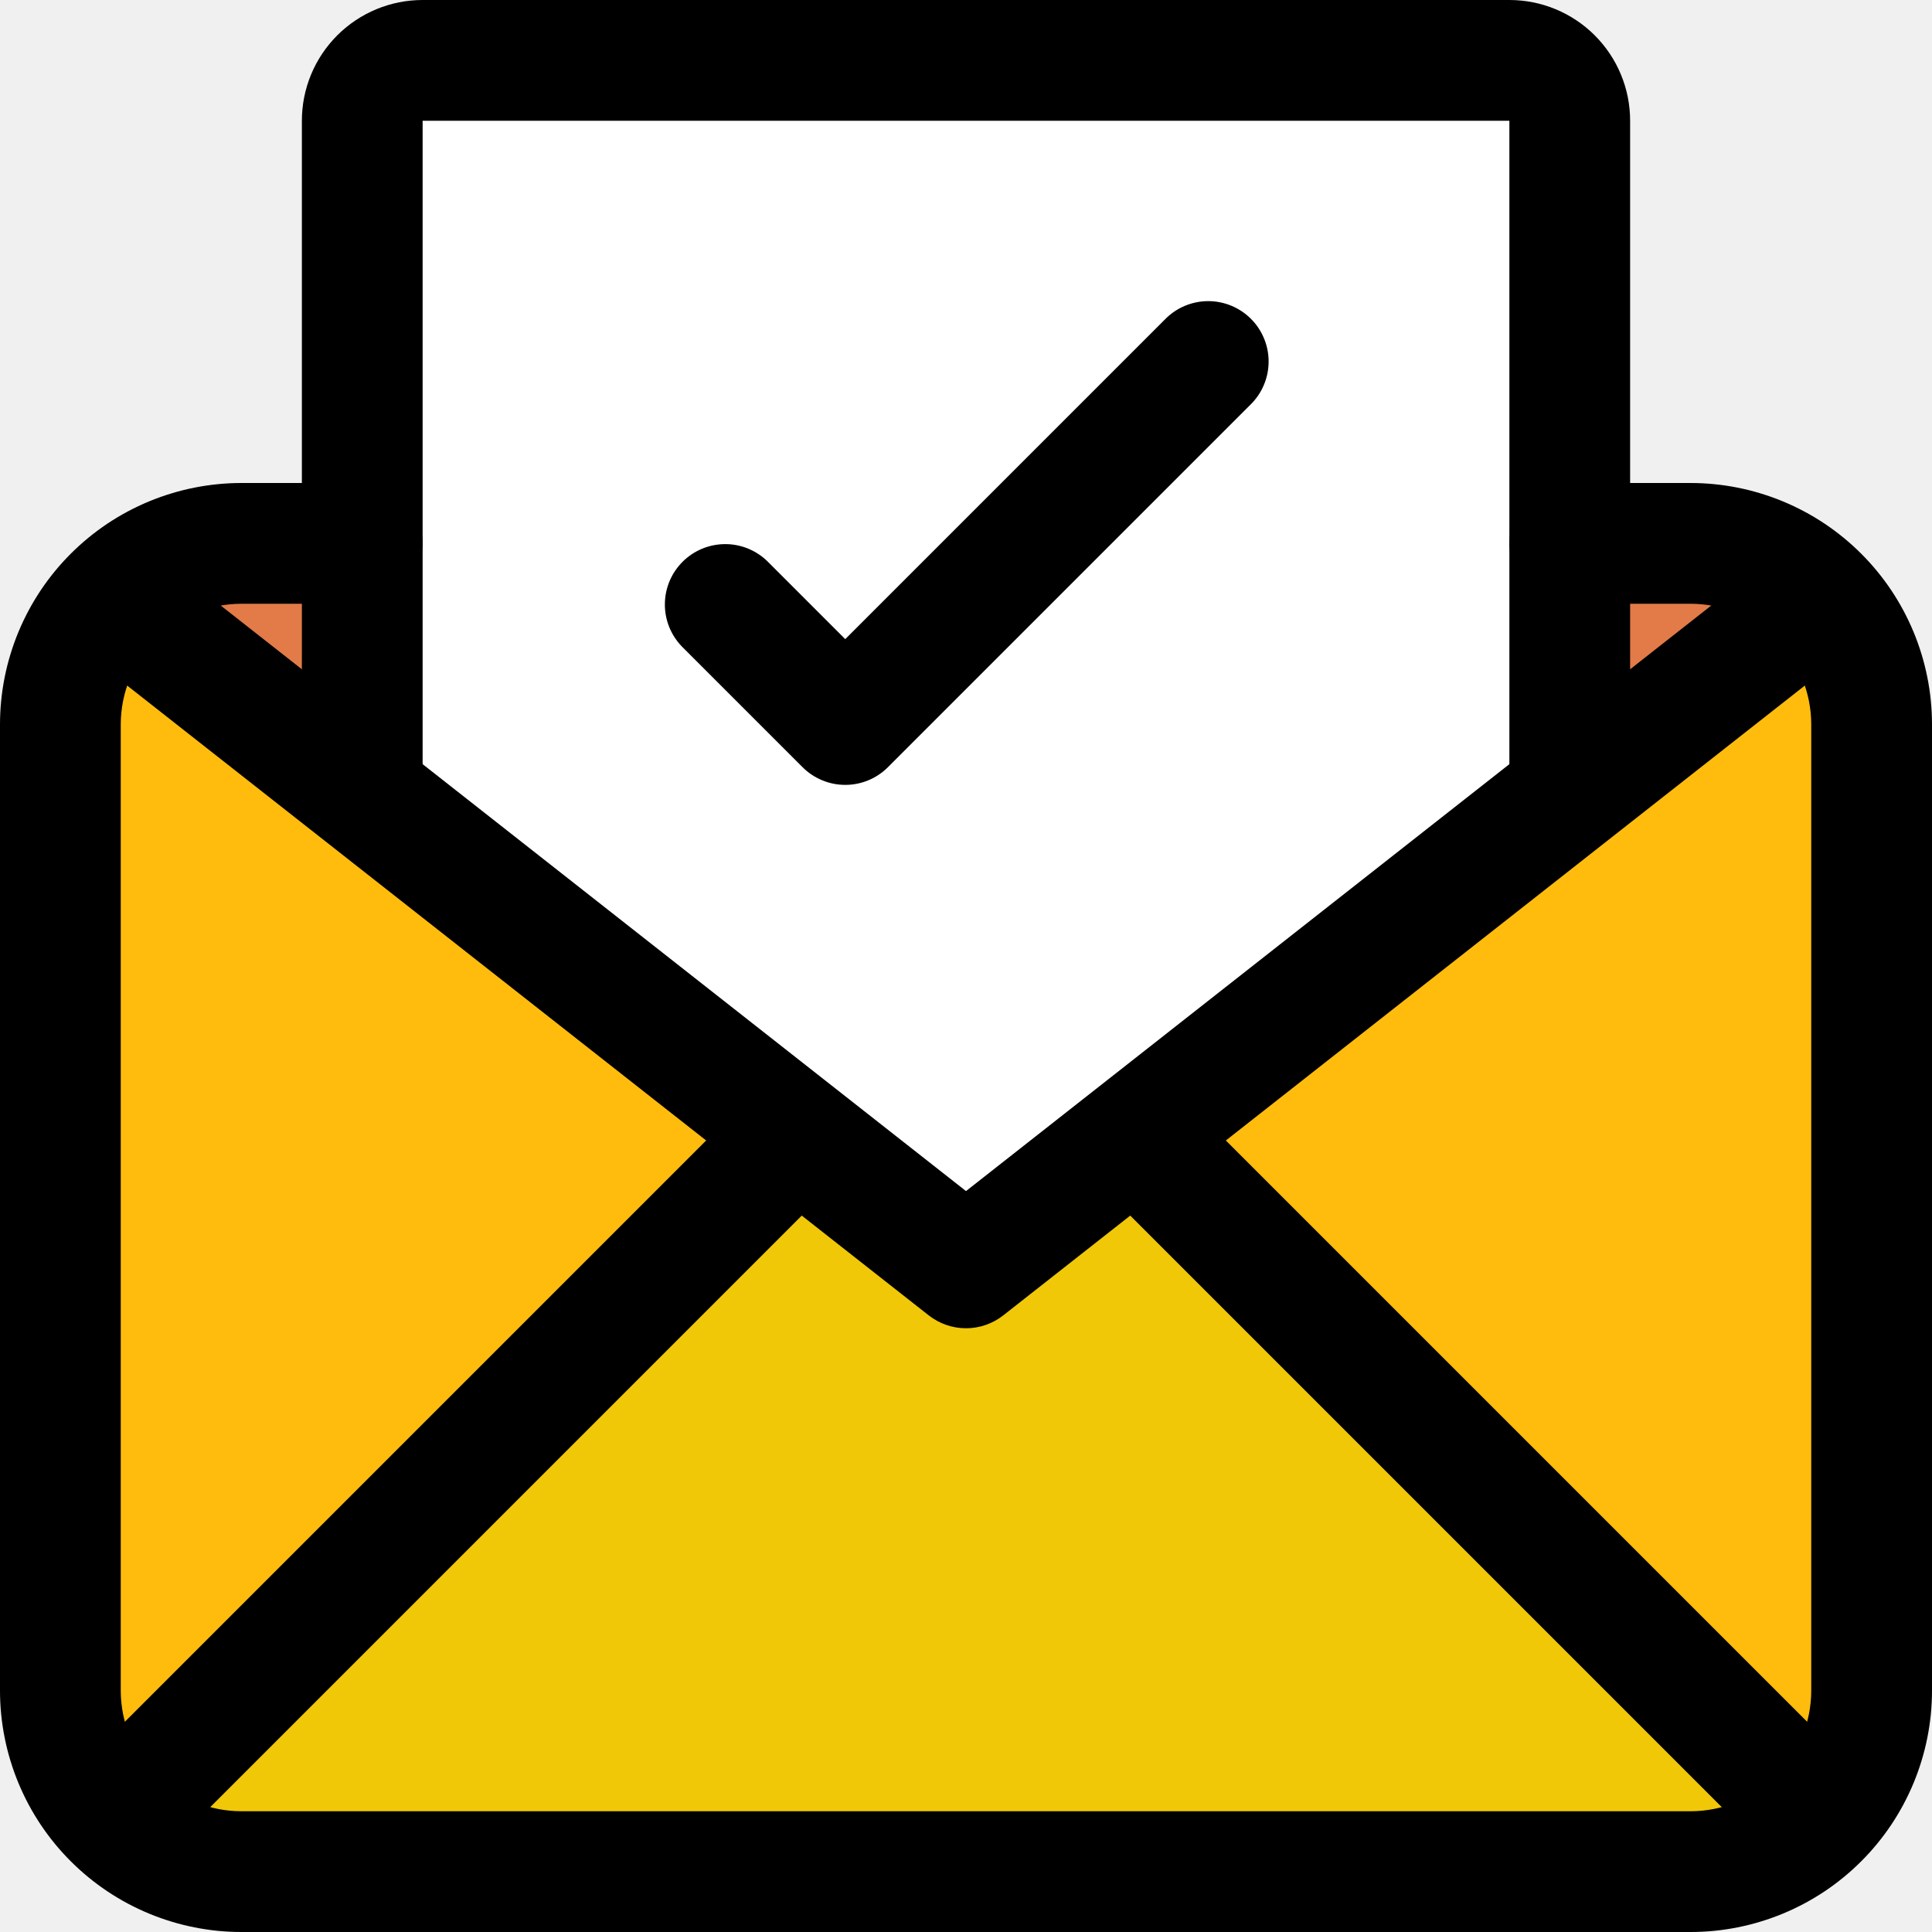
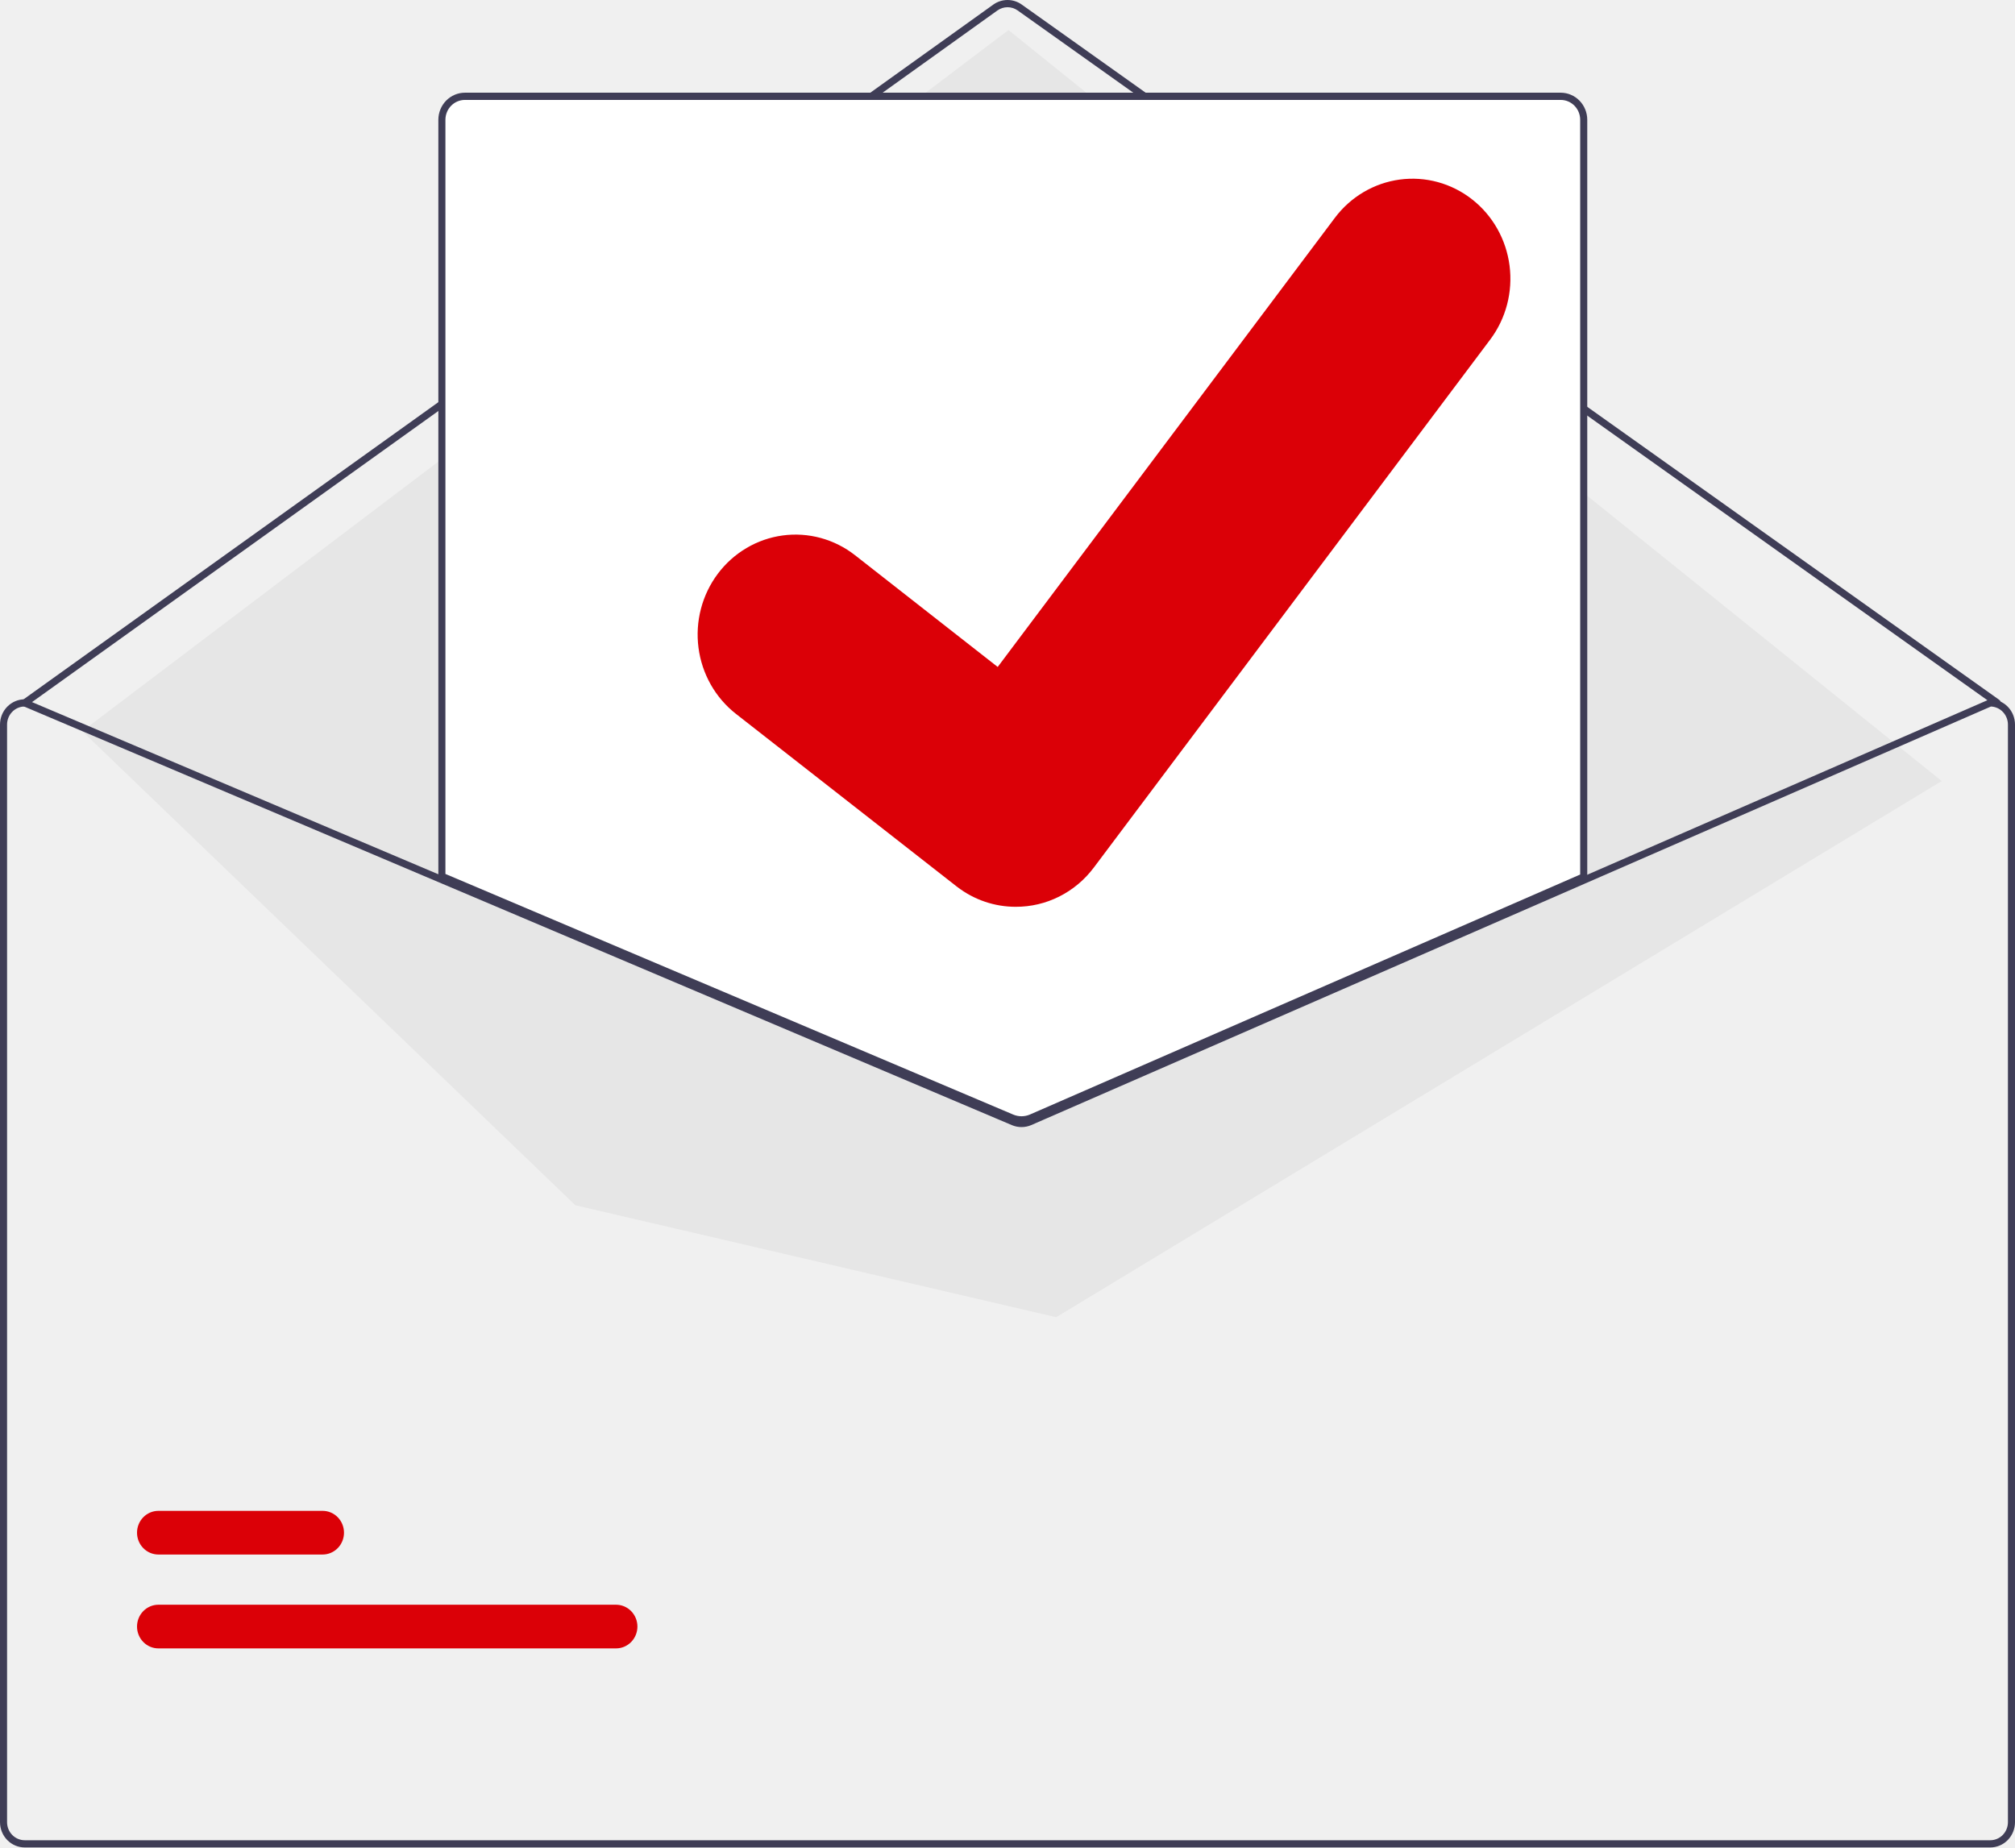
- <svg xmlns="http://www.w3.org/2000/svg" width="295" height="295" viewBox="0 0 295 295" fill="none">
-   <g clip-path="url(#clip0_375_638)">
-     <path d="M36.875 82.969H55.312V119.844L54.667 120.673L18.438 92.188L17.331 91.081C18.613 89.797 20.008 88.647 21.517 87.636C23.025 86.626 24.617 85.774 26.292 85.077C27.97 84.382 29.7 83.857 31.479 83.5C33.261 83.147 35.059 82.969 36.875 82.969Z" fill="#E27B47" />
-     <path d="M285.781 110.625V258.125C285.781 259.941 285.603 261.739 285.25 263.518C284.893 265.3 284.368 267.027 283.673 268.705C282.976 270.383 282.124 271.975 281.113 273.483C280.102 274.992 278.953 276.387 277.669 277.669L175.156 175.156L173.589 173.128L240.333 120.673L276.562 92.188L277.669 91.081C278.953 92.363 280.102 93.758 281.113 95.267C282.124 96.775 282.976 98.367 283.673 100.042C284.368 101.72 284.893 103.45 285.25 105.229C285.603 107.011 285.781 108.809 285.781 110.625Z" fill="#FFBC0D" />
-     <path d="M258.125 82.969C259.941 82.969 261.739 83.147 263.518 83.5C265.3 83.857 267.027 84.382 268.705 85.077C270.383 85.774 271.975 86.626 273.483 87.636C274.992 88.647 276.387 89.797 277.669 91.081L276.562 92.188L240.333 120.673L239.688 119.844V82.969H258.125Z" fill="#E27B47" />
-     <path d="M239.687 119.844L240.333 120.673L173.589 173.128L147.5 193.594L121.411 173.128L54.667 120.673L55.312 119.844V18.438C55.312 17.832 55.371 17.233 55.491 16.64C55.608 16.047 55.783 15.469 56.013 14.91C56.247 14.351 56.529 13.819 56.867 13.315C57.202 12.814 57.583 12.347 58.014 11.92C58.441 11.49 58.908 11.109 59.409 10.774C59.913 10.436 60.444 10.153 61.004 9.919C61.563 9.689 62.141 9.514 62.734 9.397C63.327 9.277 63.926 9.219 64.531 9.219H230.469C231.074 9.219 231.673 9.277 232.266 9.397C232.859 9.514 233.437 9.689 233.996 9.919C234.556 10.153 235.087 10.436 235.591 10.774C236.092 11.109 236.559 11.49 236.986 11.92C237.417 12.347 237.798 12.814 238.133 13.315C238.471 13.819 238.753 14.351 238.987 14.91C239.217 15.469 239.392 16.047 239.509 16.64C239.629 17.233 239.687 17.832 239.687 18.438V119.844Z" fill="white" />
-     <path d="M18.438 92.188L54.667 120.673L121.411 173.128L119.844 175.156L17.331 277.669C16.047 276.387 14.898 274.992 13.886 273.483C12.876 271.975 12.024 270.383 11.327 268.708C10.632 267.03 10.107 265.3 9.75 263.521C9.397 261.739 9.219 259.941 9.219 258.125V110.625C9.219 108.809 9.397 107.011 9.75 105.232C10.107 103.45 10.632 101.723 11.327 100.045C12.024 98.367 12.876 96.775 13.886 95.267C14.898 93.758 16.047 92.363 17.331 91.081L18.438 92.188Z" fill="#FFBC0D" />
-     <path d="M175.156 175.156L277.669 277.669C276.387 278.953 274.992 280.103 273.483 281.113C271.975 282.124 270.383 282.976 268.708 283.673C267.03 284.368 265.3 284.893 263.521 285.25C261.739 285.603 259.941 285.781 258.125 285.781H36.875C35.059 285.781 33.261 285.603 31.482 285.25C29.7 284.893 27.973 284.368 26.295 283.673C24.617 282.976 23.025 282.124 21.517 281.113C20.008 280.103 18.613 278.953 17.331 277.669L119.844 175.156L121.411 173.128L147.5 193.594L173.589 173.128L175.156 175.156Z" fill="#F0C808" />
-     <path d="M258.125 295H36.875C35.667 295 34.463 294.942 33.261 294.822C32.06 294.705 30.864 294.527 29.681 294.29C28.495 294.057 27.327 293.762 26.172 293.411C25.014 293.061 23.88 292.655 22.764 292.194C21.649 291.73 20.558 291.214 19.491 290.646C18.428 290.077 17.393 289.456 16.388 288.787C15.383 288.114 14.415 287.395 13.481 286.629C12.547 285.864 11.656 285.053 10.801 284.199C9.947 283.344 9.136 282.453 8.371 281.519C7.605 280.585 6.886 279.617 6.213 278.612C5.544 277.607 4.923 276.572 4.354 275.508C3.786 274.442 3.27 273.351 2.806 272.236C2.345 271.12 1.939 269.983 1.589 268.828C1.238 267.673 0.943 266.505 0.71 265.319C0.473 264.136 0.295 262.94 0.178 261.739C0.058 260.537 0 259.333 0 258.125V110.625C0 109.417 0.058 108.213 0.178 107.011C0.295 105.81 0.473 104.614 0.71 103.431C0.943 102.245 1.238 101.077 1.589 99.922C1.939 98.763 2.345 97.63 2.806 96.514C3.27 95.399 3.786 94.308 4.354 93.242C4.923 92.178 5.544 91.143 6.213 90.138C6.886 89.133 7.605 88.165 8.371 87.231C9.136 86.297 9.947 85.406 10.801 84.551C11.656 83.697 12.547 82.886 13.481 82.121C14.415 81.356 15.383 80.636 16.388 79.963C17.393 79.293 18.428 78.673 19.491 78.104C20.558 77.536 21.649 77.02 22.764 76.556C23.88 76.095 25.014 75.689 26.172 75.339C27.327 74.988 28.495 74.693 29.681 74.46C30.864 74.223 32.06 74.045 33.261 73.928C34.463 73.808 35.667 73.75 36.875 73.75H55.312C55.918 73.75 56.517 73.808 57.11 73.928C57.703 74.045 58.281 74.22 58.84 74.451C59.4 74.684 59.931 74.967 60.435 75.305C60.936 75.64 61.403 76.021 61.83 76.451C62.26 76.878 62.641 77.342 62.976 77.846C63.314 78.35 63.597 78.882 63.831 79.441C64.061 80 64.236 80.578 64.353 81.171C64.473 81.764 64.531 82.363 64.531 82.969C64.531 83.574 64.473 84.173 64.353 84.766C64.236 85.359 64.061 85.937 63.831 86.496C63.597 87.056 63.314 87.587 62.976 88.091C62.641 88.592 62.26 89.059 61.83 89.486C61.403 89.917 60.936 90.298 60.435 90.633C59.931 90.971 59.4 91.253 58.84 91.487C58.281 91.717 57.703 91.892 57.11 92.009C56.517 92.129 55.918 92.188 55.312 92.188H36.875C36.27 92.188 35.667 92.218 35.068 92.277C34.466 92.335 33.87 92.424 33.277 92.541C32.687 92.661 32.1 92.805 31.522 92.98C30.944 93.156 30.376 93.361 29.82 93.592C29.26 93.822 28.716 94.08 28.185 94.363C27.65 94.649 27.134 94.959 26.633 95.294C26.129 95.629 25.647 95.989 25.18 96.373C24.712 96.757 24.264 97.159 23.837 97.587C23.41 98.014 23.007 98.462 22.623 98.93C22.239 99.397 21.879 99.879 21.544 100.383C21.209 100.884 20.899 101.4 20.613 101.935C20.33 102.466 20.072 103.01 19.842 103.57C19.611 104.126 19.405 104.694 19.23 105.272C19.055 105.85 18.911 106.437 18.791 107.027C18.674 107.62 18.585 108.216 18.527 108.818C18.468 109.417 18.438 110.02 18.438 110.625V258.125C18.438 258.73 18.468 259.333 18.527 259.932C18.585 260.534 18.674 261.13 18.791 261.723C18.911 262.313 19.055 262.9 19.23 263.478C19.405 264.056 19.611 264.624 19.842 265.18C20.072 265.74 20.33 266.284 20.613 266.815C20.899 267.35 21.209 267.866 21.544 268.367C21.879 268.871 22.239 269.353 22.623 269.821C23.007 270.288 23.41 270.736 23.837 271.163C24.264 271.591 24.712 271.993 25.18 272.377C25.647 272.761 26.129 273.121 26.633 273.456C27.134 273.791 27.65 274.101 28.185 274.387C28.716 274.67 29.26 274.928 29.82 275.158C30.376 275.389 30.944 275.595 31.522 275.77C32.1 275.945 32.687 276.089 33.277 276.209C33.87 276.326 34.466 276.415 35.068 276.473C35.667 276.532 36.27 276.562 36.875 276.562H258.125C258.73 276.562 259.333 276.532 259.932 276.473C260.534 276.415 261.13 276.326 261.723 276.209C262.313 276.089 262.9 275.945 263.478 275.77C264.056 275.595 264.624 275.389 265.18 275.158C265.74 274.928 266.284 274.67 266.815 274.387C267.35 274.101 267.866 273.791 268.367 273.456C268.871 273.121 269.353 272.761 269.821 272.377C270.288 271.993 270.736 271.591 271.163 271.163C271.591 270.736 271.993 270.288 272.377 269.821C272.761 269.353 273.121 268.871 273.456 268.367C273.791 267.866 274.101 267.35 274.387 266.815C274.67 266.284 274.928 265.74 275.158 265.18C275.389 264.624 275.595 264.056 275.77 263.478C275.945 262.9 276.089 262.313 276.209 261.723C276.326 261.13 276.415 260.534 276.473 259.932C276.532 259.333 276.562 258.73 276.562 258.125V110.625C276.562 110.02 276.532 109.417 276.473 108.818C276.415 108.216 276.326 107.62 276.209 107.027C276.089 106.437 275.945 105.85 275.77 105.272C275.595 104.694 275.389 104.126 275.158 103.57C274.928 103.01 274.67 102.466 274.387 101.935C274.101 101.4 273.791 100.884 273.456 100.383C273.121 99.879 272.761 99.397 272.377 98.93C271.993 98.462 271.591 98.014 271.163 97.587C270.736 97.159 270.288 96.757 269.821 96.373C269.353 95.989 268.871 95.629 268.367 95.294C267.866 94.959 267.35 94.649 266.815 94.363C266.284 94.08 265.74 93.822 265.18 93.592C264.624 93.361 264.056 93.156 263.478 92.98C262.9 92.805 262.313 92.661 261.723 92.541C261.13 92.424 260.534 92.335 259.932 92.277C259.333 92.218 258.73 92.188 258.125 92.188H239.688C239.082 92.188 238.483 92.129 237.89 92.009C237.297 91.892 236.719 91.717 236.16 91.487C235.601 91.253 235.069 90.971 234.565 90.633C234.061 90.298 233.597 89.917 233.17 89.486C232.74 89.059 232.359 88.592 232.024 88.091C231.686 87.587 231.403 87.056 231.169 86.496C230.939 85.937 230.764 85.359 230.647 84.766C230.527 84.173 230.469 83.574 230.469 82.969C230.469 82.363 230.527 81.764 230.647 81.171C230.764 80.578 230.939 80 231.169 79.441C231.403 78.882 231.686 78.35 232.024 77.846C232.359 77.342 232.74 76.878 233.17 76.451C233.597 76.021 234.061 75.64 234.565 75.305C235.069 74.967 235.601 74.684 236.16 74.451C236.719 74.22 237.297 74.045 237.89 73.928C238.483 73.808 239.082 73.75 239.688 73.75H258.125C259.333 73.75 260.537 73.808 261.739 73.928C262.94 74.045 264.136 74.223 265.319 74.46C266.505 74.693 267.673 74.988 268.828 75.339C269.983 75.689 271.12 76.095 272.236 76.556C273.351 77.02 274.442 77.536 275.508 78.104C276.572 78.673 277.607 79.293 278.612 79.963C279.617 80.636 280.585 81.356 281.519 82.121C282.453 82.886 283.344 83.697 284.199 84.551C285.053 85.406 285.864 86.297 286.629 87.231C287.395 88.165 288.114 89.133 288.787 90.138C289.456 91.143 290.077 92.178 290.646 93.242C291.214 94.308 291.73 95.399 292.194 96.514C292.655 97.63 293.061 98.763 293.411 99.922C293.762 101.077 294.057 102.245 294.29 103.431C294.527 104.614 294.705 105.81 294.822 107.011C294.942 108.213 295 109.417 295 110.625V258.125C295 259.333 294.942 260.537 294.822 261.739C294.705 262.94 294.527 264.136 294.29 265.319C294.057 266.505 293.762 267.673 293.411 268.828C293.061 269.983 292.655 271.12 292.194 272.236C291.73 273.351 291.214 274.442 290.646 275.508C290.077 276.572 289.456 277.607 288.787 278.612C288.114 279.617 287.395 280.585 286.629 281.519C285.864 282.453 285.053 283.344 284.199 284.199C283.344 285.053 282.453 285.864 281.519 286.629C280.585 287.395 279.617 288.114 278.612 288.787C277.607 289.456 276.572 290.077 275.508 290.646C274.442 291.214 273.351 291.73 272.236 292.194C271.12 292.655 269.983 293.061 268.828 293.411C267.673 293.762 266.505 294.057 265.319 294.29C264.136 294.527 262.94 294.705 261.739 294.822C260.537 294.942 259.333 295 258.125 295Z" fill="black" />
-     <path d="M147.5 202.813C146.468 202.813 145.463 202.644 144.485 202.305C143.508 201.967 142.614 201.479 141.803 200.84L12.74 99.433C12.252 99.065 11.806 98.65 11.404 98.189C10.998 97.731 10.642 97.236 10.337 96.708C10.03 96.179 9.778 95.623 9.581 95.042C9.388 94.465 9.249 93.871 9.173 93.263C9.096 92.658 9.077 92.049 9.12 91.438C9.163 90.829 9.268 90.227 9.431 89.637C9.594 89.05 9.812 88.482 10.088 87.935C10.365 87.388 10.691 86.874 11.069 86.395C11.447 85.913 11.871 85.473 12.335 85.077C12.802 84.68 13.3 84.333 13.834 84.035C14.369 83.737 14.928 83.497 15.512 83.31C16.093 83.126 16.689 82.996 17.297 82.929C17.906 82.861 18.514 82.855 19.123 82.907C19.734 82.963 20.33 83.076 20.917 83.248C21.504 83.421 22.07 83.651 22.61 83.934C23.151 84.219 23.662 84.554 24.135 84.942L147.5 181.868L270.865 84.942C271.339 84.554 271.849 84.219 272.389 83.934C272.93 83.651 273.496 83.421 274.083 83.248C274.67 83.076 275.266 82.963 275.877 82.907C276.486 82.855 277.094 82.861 277.703 82.929C278.311 82.996 278.907 83.126 279.488 83.31C280.072 83.497 280.631 83.737 281.166 84.035C281.7 84.333 282.198 84.68 282.665 85.077C283.129 85.473 283.553 85.913 283.931 86.395C284.309 86.874 284.635 87.388 284.912 87.935C285.188 88.482 285.406 89.05 285.569 89.637C285.732 90.227 285.837 90.829 285.88 91.438C285.923 92.049 285.904 92.658 285.827 93.263C285.751 93.871 285.612 94.465 285.419 95.042C285.222 95.623 284.97 96.179 284.663 96.708C284.359 97.236 284.002 97.731 283.596 98.189C283.194 98.65 282.748 99.065 282.26 99.433L153.197 200.84C152.383 201.479 151.489 201.967 150.515 202.305C149.537 202.644 148.533 202.813 147.5 202.813Z" fill="black" />
-     <path d="M18.438 285.781C17.525 285.781 16.634 285.649 15.761 285.385C14.888 285.121 14.074 284.733 13.318 284.226C12.559 283.719 11.892 283.114 11.311 282.41C10.734 281.707 10.27 280.932 9.922 280.09C9.572 279.248 9.354 278.372 9.265 277.466C9.176 276.559 9.219 275.659 9.397 274.765C9.575 273.871 9.879 273.022 10.31 272.217C10.74 271.412 11.275 270.69 11.92 270.045L113.326 168.639C113.756 168.224 114.223 167.852 114.727 167.526C115.228 167.204 115.757 166.93 116.313 166.706C116.869 166.484 117.441 166.319 118.031 166.208C118.618 166.097 119.211 166.045 119.81 166.051C120.409 166.057 121.002 166.119 121.589 166.239C122.173 166.362 122.745 166.537 123.295 166.767C123.848 167.001 124.373 167.283 124.868 167.615C125.366 167.95 125.827 168.328 126.248 168.752C126.672 169.173 127.05 169.634 127.385 170.132C127.717 170.627 127.999 171.152 128.233 171.705C128.463 172.255 128.638 172.827 128.761 173.411C128.881 173.998 128.943 174.591 128.949 175.19C128.955 175.789 128.903 176.382 128.792 176.969C128.681 177.559 128.516 178.131 128.294 178.687C128.07 179.243 127.796 179.772 127.474 180.273C127.148 180.777 126.776 181.244 126.361 181.674L24.955 283.08C24.092 283.944 23.093 284.61 21.965 285.081C20.834 285.548 19.66 285.781 18.438 285.781Z" fill="black" />
-     <path d="M276.563 285.781C275.339 285.781 274.166 285.548 273.035 285.078C271.907 284.61 270.908 283.944 270.045 283.08L168.639 181.674C168.224 181.244 167.852 180.777 167.526 180.273C167.204 179.772 166.93 179.243 166.709 178.687C166.484 178.131 166.319 177.559 166.208 176.969C166.097 176.382 166.045 175.789 166.051 175.19C166.057 174.591 166.119 173.998 166.239 173.411C166.362 172.827 166.537 172.255 166.767 171.705C167.001 171.152 167.283 170.627 167.615 170.132C167.95 169.634 168.328 169.173 168.752 168.752C169.173 168.328 169.634 167.95 170.132 167.615C170.627 167.283 171.152 167.001 171.705 166.767C172.255 166.537 172.827 166.362 173.411 166.239C173.998 166.119 174.591 166.057 175.19 166.051C175.789 166.045 176.382 166.097 176.969 166.208C177.559 166.319 178.131 166.484 178.687 166.709C179.243 166.93 179.772 167.204 180.273 167.526C180.777 167.852 181.244 168.224 181.674 168.639L283.08 270.045C283.725 270.69 284.26 271.412 284.69 272.217C285.121 273.022 285.425 273.871 285.603 274.765C285.781 275.659 285.824 276.559 285.735 277.466C285.646 278.372 285.428 279.248 285.078 280.09C284.727 280.932 284.266 281.707 283.686 282.41C283.108 283.114 282.441 283.722 281.682 284.226C280.923 284.733 280.109 285.121 279.236 285.385C278.366 285.649 277.475 285.781 276.563 285.781Z" fill="black" />
-     <path d="M239.688 129.062C239.082 129.062 238.483 129.004 237.89 128.884C237.297 128.768 236.719 128.592 236.16 128.362C235.601 128.128 235.069 127.846 234.565 127.508C234.061 127.173 233.597 126.792 233.17 126.361C232.74 125.934 232.359 125.467 232.024 124.966C231.686 124.462 231.403 123.931 231.169 123.371C230.939 122.812 230.764 122.234 230.647 121.641C230.527 121.048 230.469 120.449 230.469 119.844V18.438H64.531V119.844C64.531 120.449 64.473 121.048 64.353 121.641C64.236 122.234 64.061 122.812 63.831 123.371C63.597 123.931 63.314 124.462 62.976 124.966C62.641 125.467 62.26 125.934 61.83 126.361C61.403 126.792 60.936 127.173 60.435 127.508C59.931 127.846 59.4 128.128 58.84 128.362C58.281 128.592 57.703 128.768 57.11 128.884C56.517 129.004 55.918 129.062 55.312 129.062C54.707 129.062 54.108 129.004 53.515 128.884C52.922 128.768 52.344 128.592 51.785 128.362C51.225 128.128 50.694 127.846 50.19 127.508C49.689 127.173 49.222 126.792 48.795 126.361C48.365 125.934 47.984 125.467 47.649 124.966C47.311 124.462 47.028 123.931 46.794 123.371C46.564 122.812 46.389 122.234 46.272 121.641C46.152 121.048 46.094 120.449 46.094 119.844V18.438C46.094 17.832 46.124 17.23 46.183 16.631C46.241 16.028 46.33 15.432 46.447 14.839C46.567 14.249 46.711 13.662 46.887 13.085C47.062 12.507 47.268 11.938 47.498 11.382C47.728 10.823 47.987 10.279 48.269 9.747C48.555 9.213 48.865 8.696 49.2 8.195C49.535 7.692 49.895 7.209 50.279 6.742C50.663 6.275 51.066 5.826 51.493 5.399C51.92 4.972 52.369 4.569 52.836 4.185C53.303 3.801 53.785 3.442 54.289 3.107C54.79 2.772 55.306 2.461 55.841 2.176C56.373 1.893 56.917 1.635 57.476 1.404C58.032 1.174 58.6 0.968 59.178 0.793C59.756 0.618 60.343 0.473 60.933 0.353C61.526 0.237 62.122 0.147 62.724 0.089C63.324 0.031 63.926 0 64.531 0H230.469C231.074 0 231.676 0.031 232.276 0.089C232.878 0.147 233.474 0.237 234.067 0.353C234.657 0.473 235.244 0.618 235.822 0.793C236.399 0.968 236.968 1.174 237.524 1.404C238.083 1.635 238.627 1.893 239.159 2.176C239.694 2.461 240.21 2.772 240.711 3.107C241.215 3.442 241.697 3.801 242.164 4.185C242.631 4.569 243.08 4.972 243.507 5.399C243.934 5.826 244.337 6.275 244.721 6.742C245.105 7.209 245.465 7.692 245.8 8.195C246.134 8.696 246.445 9.213 246.731 9.747C247.013 10.279 247.271 10.823 247.502 11.382C247.732 11.938 247.938 12.507 248.113 13.085C248.289 13.662 248.433 14.249 248.553 14.839C248.67 15.432 248.759 16.028 248.817 16.631C248.876 17.23 248.906 17.832 248.906 18.438V119.844C248.906 120.449 248.848 121.048 248.728 121.641C248.611 122.234 248.436 122.812 248.206 123.371C247.972 123.931 247.689 124.462 247.351 124.966C247.016 125.467 246.635 125.934 246.205 126.361C245.778 126.792 245.311 127.173 244.81 127.508C244.306 127.846 243.774 128.128 243.215 128.362C242.656 128.592 242.078 128.768 241.485 128.884C240.892 129.004 240.293 129.062 239.688 129.062Z" fill="black" />
-     <path d="M129.063 119.844C127.839 119.844 126.666 119.61 125.535 119.14C124.407 118.673 123.408 118.006 122.545 117.143L104.107 98.705C103.693 98.275 103.321 97.808 102.995 97.304C102.672 96.803 102.399 96.275 102.174 95.718C101.953 95.162 101.787 94.591 101.677 94.001C101.566 93.414 101.514 92.82 101.52 92.221C101.526 91.622 101.588 91.029 101.707 90.442C101.83 89.858 102.005 89.287 102.236 88.737C102.469 88.183 102.749 87.658 103.084 87.163C103.419 86.665 103.797 86.204 104.221 85.781C104.642 85.359 105.103 84.981 105.601 84.647C106.096 84.312 106.621 84.032 107.174 83.798C107.724 83.568 108.296 83.393 108.88 83.27C109.467 83.15 110.06 83.089 110.659 83.082C111.258 83.076 111.851 83.129 112.438 83.239C113.028 83.35 113.6 83.516 114.156 83.737C114.712 83.961 115.241 84.235 115.741 84.557C116.245 84.883 116.712 85.255 117.143 85.67L129.063 97.59L177.857 48.795C178.281 48.355 178.748 47.962 179.249 47.612C179.753 47.264 180.288 46.969 180.85 46.73C181.413 46.487 181.993 46.303 182.593 46.177C183.192 46.051 183.797 45.986 184.409 45.98C185.02 45.974 185.626 46.029 186.228 46.146C186.83 46.263 187.414 46.435 187.98 46.668C188.545 46.899 189.083 47.185 189.593 47.523C190.103 47.861 190.573 48.248 191.006 48.681C191.44 49.114 191.827 49.585 192.165 50.095C192.503 50.605 192.789 51.142 193.019 51.708C193.253 52.273 193.425 52.857 193.542 53.459C193.658 54.062 193.714 54.667 193.707 55.279C193.701 55.89 193.637 56.496 193.511 57.095C193.385 57.694 193.2 58.275 192.958 58.837C192.718 59.4 192.423 59.934 192.076 60.438C191.725 60.939 191.332 61.406 190.893 61.83L135.58 117.143C134.717 118.006 133.718 118.673 132.59 119.143C131.459 119.61 130.286 119.844 129.063 119.844Z" fill="black" />
+ <svg xmlns="http://www.w3.org/2000/svg" width="313" height="287" viewBox="0 0 313 287" fill="none">
+   <g clip-path="url(#clip0_21_2)">
+     <path d="M310.254 109.755C310.142 109.755 310.032 109.72 309.941 109.654L158.076 1.622C157.614 1.295 157.064 1.12 156.502 1.121C155.94 1.122 155.391 1.299 154.93 1.628L4.159 109.653C4.04 109.738 3.892 109.772 3.749 109.746C3.605 109.721 3.478 109.638 3.394 109.516C3.311 109.394 3.278 109.243 3.303 109.097C3.328 108.95 3.409 108.82 3.529 108.734L154.299 0.709C154.945 0.249 155.713 0.001 156.5 5.32161e-06C157.288 -0.001 158.056 0.244 158.703 0.702L310.568 108.733C310.664 108.802 310.736 108.899 310.774 109.012C310.812 109.125 310.813 109.248 310.778 109.362C310.743 109.476 310.673 109.575 310.579 109.646C310.485 109.717 310.371 109.755 310.254 109.755L310.254 109.755Z" fill="#3F3D56" />
+     <path d="M12.775 113.584L156.652 4.666L301.62 121.334L164.065 204.628L89.384 187.24L12.775 113.584Z" fill="#E6E6E6" />
+     <path d="M95.688 256.075H24.609C24.173 256.076 23.74 255.989 23.337 255.818C22.934 255.648 22.567 255.398 22.258 255.083C21.949 254.768 21.704 254.394 21.537 253.982C21.37 253.571 21.284 253.129 21.284 252.683C21.284 252.237 21.37 251.796 21.537 251.384C21.704 250.972 21.949 250.598 22.258 250.283C22.567 249.968 22.934 249.718 23.337 249.548C23.74 249.378 24.173 249.291 24.609 249.291H95.688C96.124 249.291 96.556 249.378 96.96 249.548C97.363 249.718 97.73 249.968 98.039 250.283C98.347 250.598 98.592 250.972 98.76 251.384C98.927 251.796 99.013 252.237 99.013 252.683C99.013 253.129 98.927 253.571 98.76 253.982C98.592 254.394 98.347 254.768 98.039 255.083C97.73 255.398 97.363 255.648 96.96 255.818C96.556 255.989 96.124 256.076 95.688 256.075V256.075Z" fill="#DB0007" />
+     <path d="M50.111 241.492H24.609C24.173 241.492 23.74 241.405 23.337 241.235C22.934 241.065 22.567 240.815 22.258 240.5C21.949 240.185 21.704 239.811 21.537 239.399C21.37 238.987 21.284 238.546 21.284 238.1C21.284 237.654 21.37 237.213 21.537 236.801C21.704 236.389 21.949 236.015 22.258 235.7C22.567 235.385 22.934 235.135 23.337 234.965C23.74 234.795 24.173 234.707 24.609 234.708H50.111C50.547 234.707 50.979 234.795 51.383 234.965C51.786 235.135 52.153 235.385 52.461 235.7C52.77 236.015 53.015 236.389 53.182 236.801C53.349 237.213 53.435 237.654 53.435 238.1C53.435 238.546 53.349 238.987 53.182 239.399C53.015 239.811 52.77 240.185 52.461 240.5C52.153 240.815 51.786 241.065 51.383 241.235C50.979 241.405 50.547 241.492 50.111 241.492Z" fill="#DB0007" />
+     <path d="M158.675 174.25C158.134 174.25 157.599 174.143 157.099 173.935L68.366 136.327V18.608C68.367 17.567 68.772 16.569 69.493 15.833C70.214 15.097 71.191 14.683 72.21 14.681H242.438C243.457 14.683 244.434 15.097 245.155 15.833C245.875 16.569 246.28 17.567 246.282 18.608V136.409L246.115 136.482L160.298 173.916C159.784 174.137 159.232 174.25 158.675 174.25Z" fill="white" />
+     <path d="M158.675 174.53C158.099 174.531 157.528 174.417 156.995 174.194L68.091 136.514V18.608C68.093 17.492 68.527 16.423 69.299 15.634C70.071 14.846 71.118 14.402 72.21 14.401H242.438C243.53 14.402 244.577 14.846 245.349 15.634C246.121 16.423 246.555 17.492 246.556 18.608V136.594L160.406 174.174C159.858 174.41 159.269 174.531 158.675 174.53V174.53ZM69.19 135.765L157.413 173.157C158.236 173.498 159.158 173.493 159.977 173.142L245.458 135.854V18.608C245.457 17.79 245.139 17.006 244.572 16.427C244.006 15.849 243.239 15.524 242.438 15.523H72.21C71.409 15.524 70.641 15.849 70.075 16.427C69.509 17.006 69.191 17.79 69.19 18.608L69.19 135.765Z" fill="#3F3D56" />
+     <path d="M309.156 108.633H309.046L246.007 136.128L159.756 173.748C159.419 173.893 159.058 173.968 158.692 173.97C158.326 173.972 157.964 173.901 157.626 173.759L68.64 136.05L4.052 108.678L3.954 108.633H3.844C2.825 108.634 1.848 109.048 1.127 109.784C0.406 110.52 0.001 111.518 0 112.559V283.074C0.001 284.115 0.406 285.113 1.127 285.849C1.848 286.585 2.825 286.999 3.844 287H309.156C310.175 286.999 311.152 286.585 311.873 285.849C312.594 285.113 312.999 284.115 313 283.074V112.559C312.999 111.518 312.594 110.52 311.873 109.784C311.152 109.048 310.175 108.634 309.156 108.633V108.633ZM311.902 283.074C311.901 283.817 311.612 284.531 311.097 285.056C310.582 285.582 309.884 285.878 309.156 285.878H3.844C3.116 285.878 2.418 285.582 1.903 285.056C1.388 284.531 1.099 283.817 1.098 283.074V112.559C1.099 111.834 1.375 111.137 1.867 110.614C2.359 110.092 3.03 109.784 3.74 109.755L68.64 137.261L157.203 174.797C158.162 175.195 159.236 175.189 160.19 174.78L246.007 137.345L309.266 109.755C309.974 109.786 310.643 110.095 311.134 110.617C311.625 111.14 311.9 111.835 311.902 112.559V283.074Z" fill="#3F3D56" />
+     <path d="M157.788 140.869C154.512 140.875 151.323 139.793 148.702 137.786L148.539 137.662L114.323 110.902C112.738 109.662 111.408 108.115 110.409 106.35C109.41 104.585 108.761 102.636 108.499 100.614C108.237 98.593 108.367 96.539 108.882 94.569C109.398 92.599 110.288 90.751 111.502 89.133C112.716 87.514 114.23 86.156 115.959 85.135C117.687 84.114 119.595 83.451 121.574 83.183C123.553 82.916 125.564 83.049 127.493 83.575C129.421 84.102 131.23 85.011 132.814 86.251L154.977 103.61L207.351 33.841C208.566 32.223 210.081 30.865 211.809 29.845C213.538 28.824 215.446 28.162 217.425 27.895C219.404 27.628 221.416 27.762 223.344 28.289C225.272 28.816 227.08 29.726 228.665 30.967L228.339 31.419L228.673 30.974C231.869 33.482 233.959 37.183 234.487 41.265C235.014 45.346 233.935 49.475 231.486 52.744L169.882 134.809C168.457 136.7 166.625 138.231 164.527 139.282C162.43 140.333 160.124 140.876 157.788 140.869V140.869Z" fill="#DB0007" />
  </g>
  <defs>
-     <clipPath id="clip0_375_638">
-       <rect width="295" height="295" fill="white" />
+     <clipPath id="clip0_21_2">
+       <rect width="313" height="287" fill="white" />
    </clipPath>
  </defs>
</svg>
